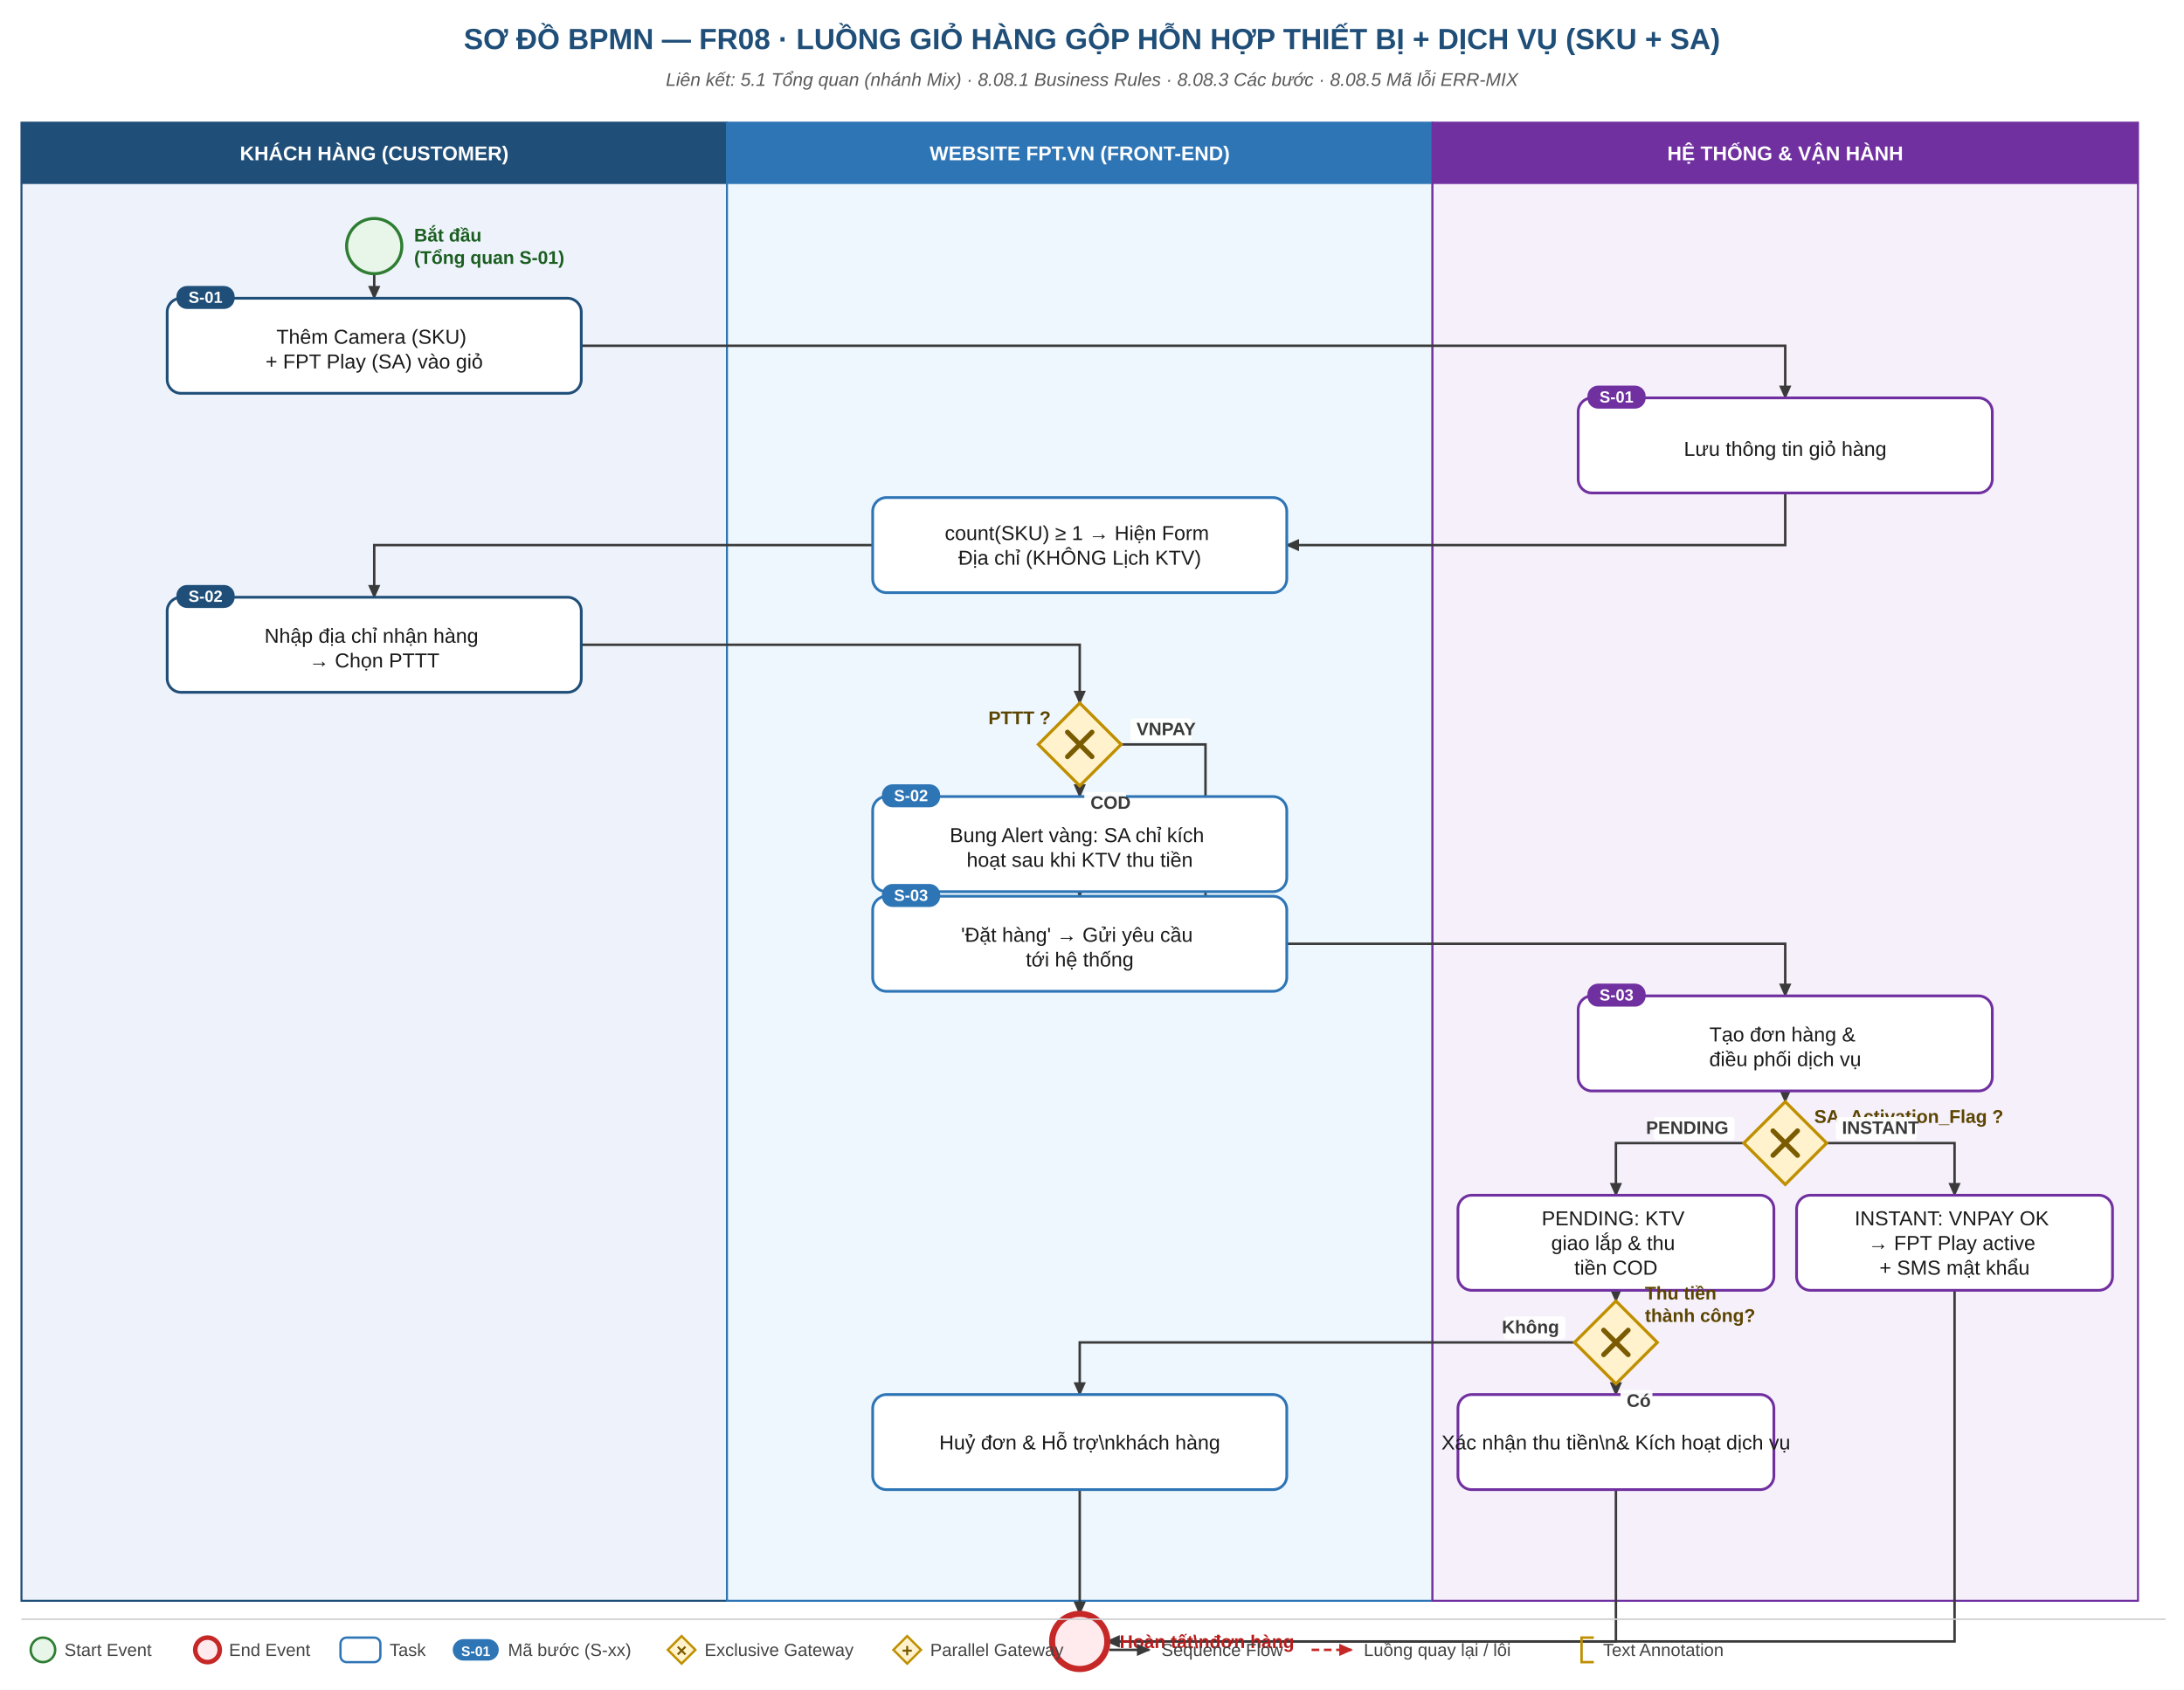
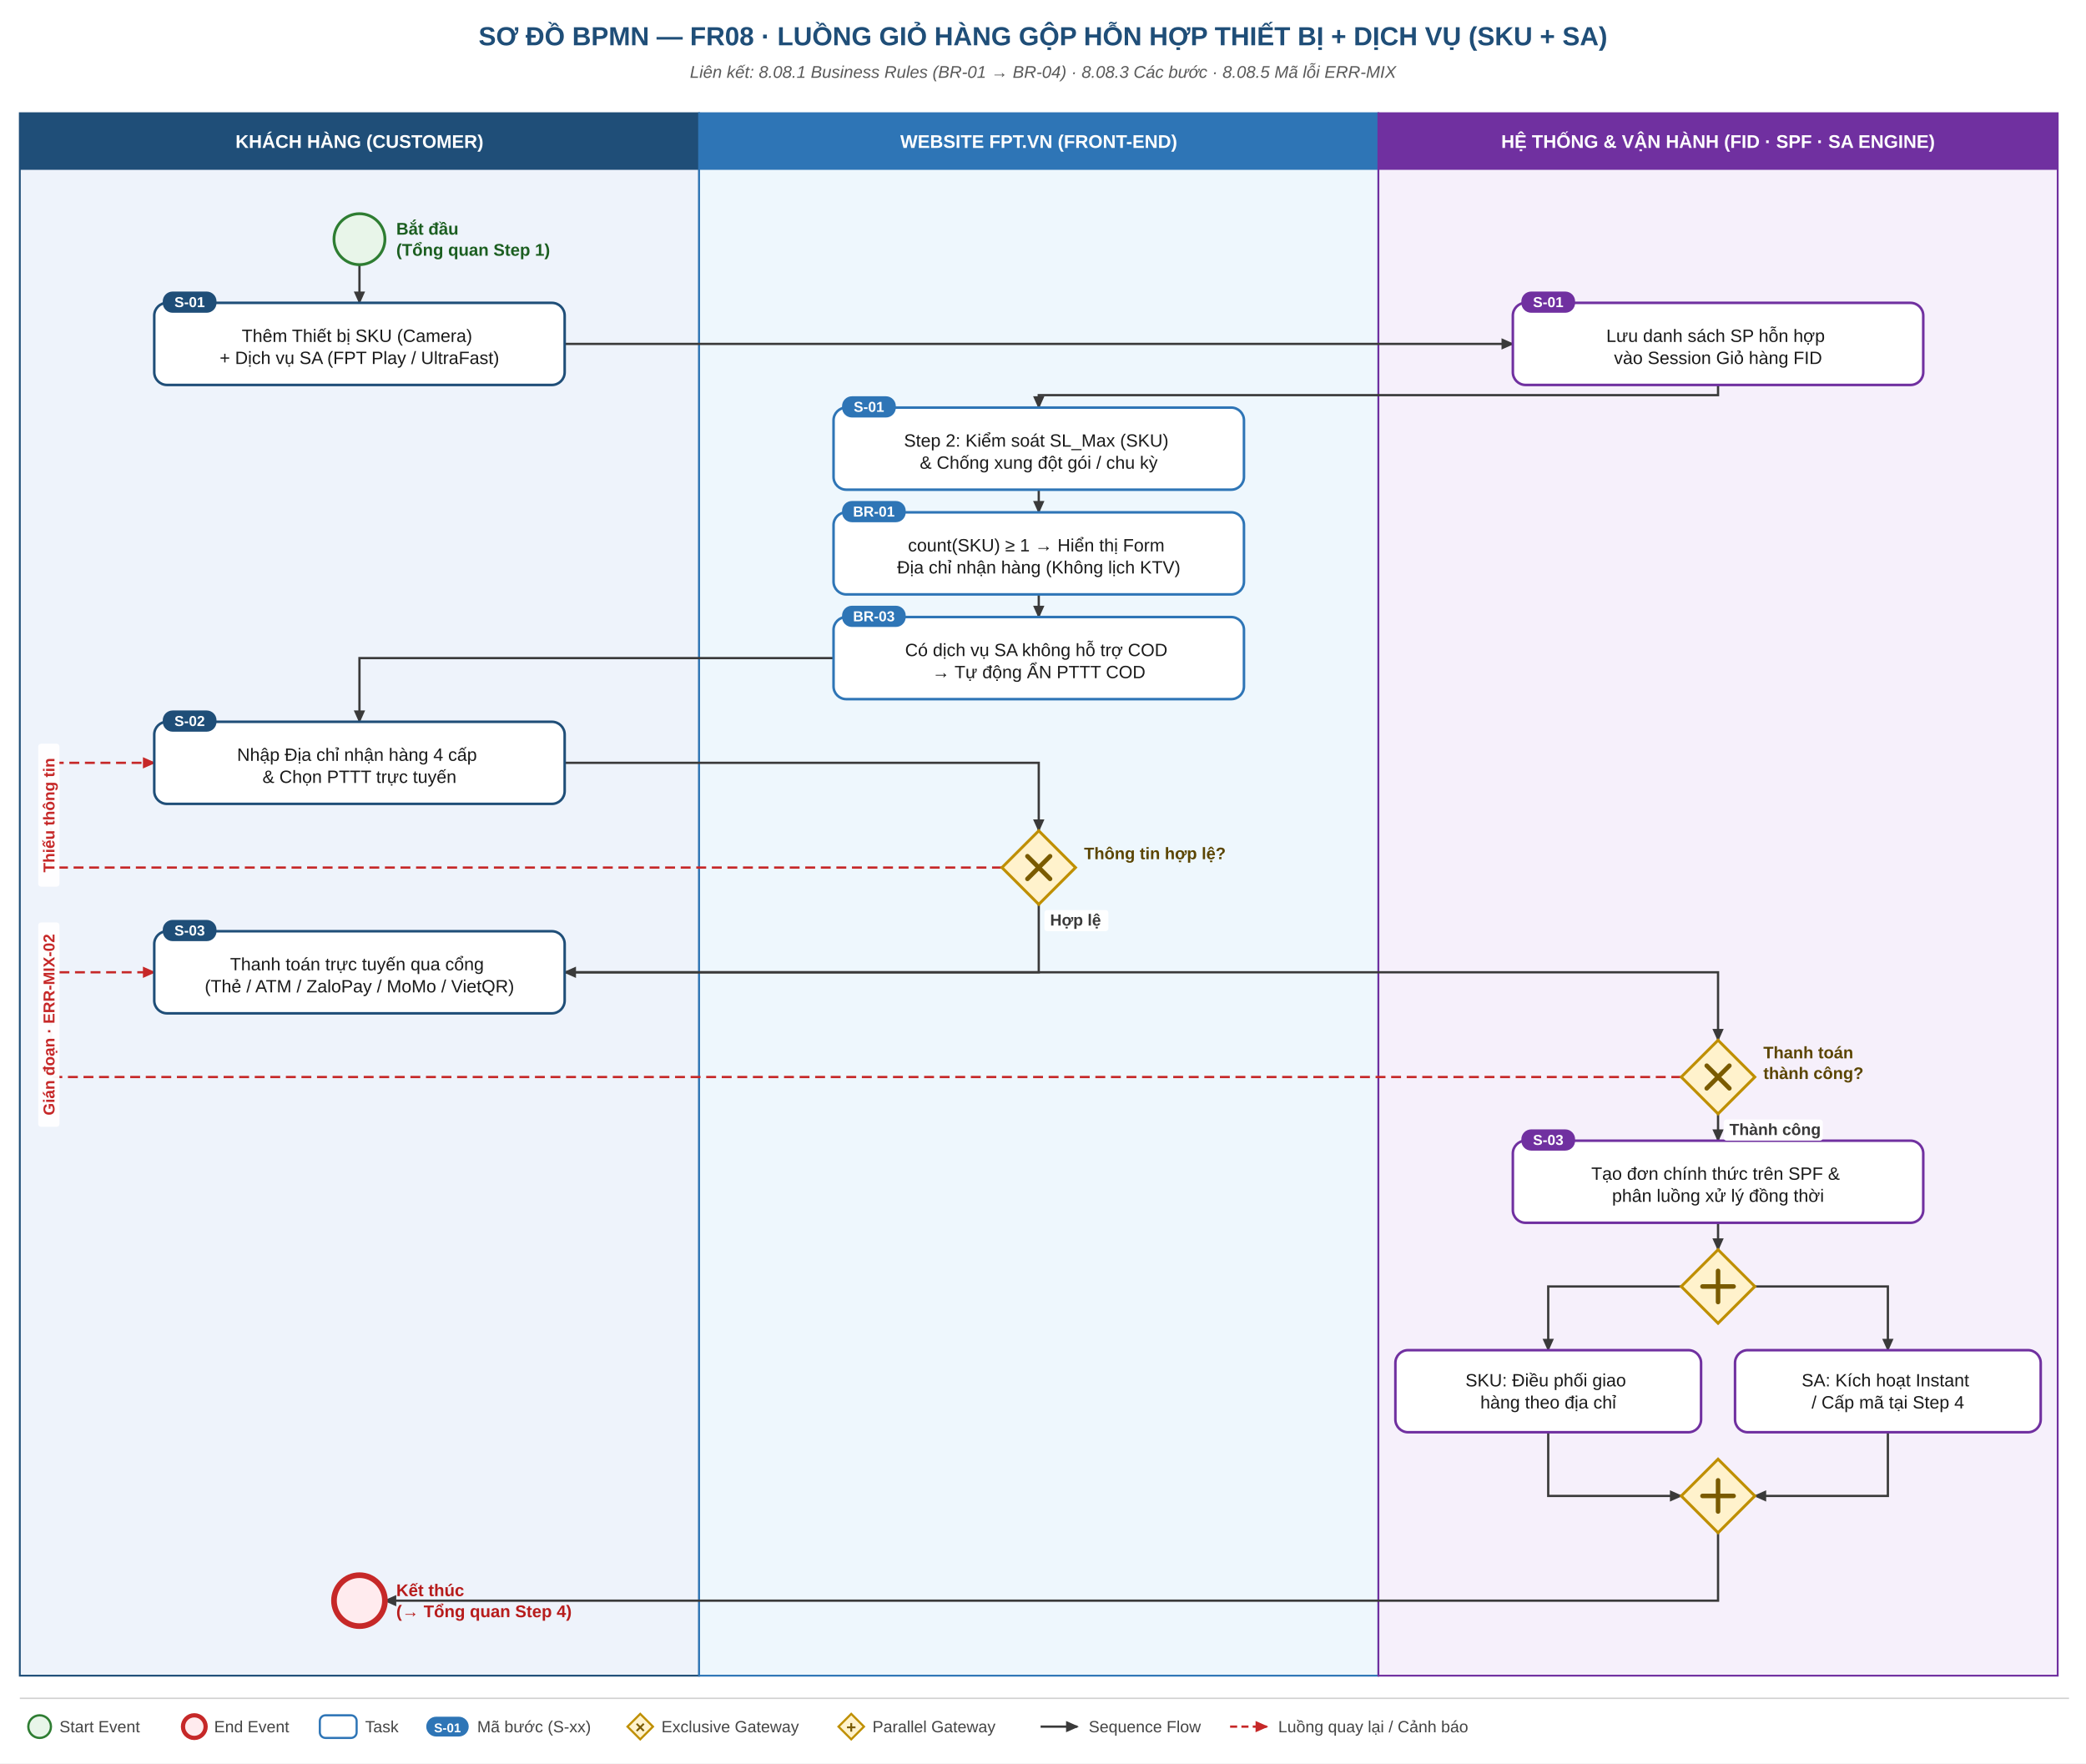
- <svg xmlns="http://www.w3.org/2000/svg" width="1424" height="1102" viewBox="0 0 1424 1102" font-family="Arial, Helvetica, sans-serif">
-   <rect width="1424" height="1102" fill="#ffffff" />
+ <svg xmlns="http://www.w3.org/2000/svg" width="1474" height="1246" viewBox="0 0 1474 1246" font-family="Arial, Helvetica, sans-serif">
+   <rect width="1474" height="1246" fill="#ffffff" />
  <defs>
    <marker id="a" markerWidth="10" markerHeight="10" refX="8" refY="4" orient="auto" markerUnits="userSpaceOnUse">
      <path d="M0,0 L9,4 L0,8 Z" fill="#3a3a3a" />
    </marker>
    <marker id="ar" markerWidth="10" markerHeight="10" refX="8" refY="4" orient="auto" markerUnits="userSpaceOnUse">
      <path d="M0,0 L9,4 L0,8 Z" fill="#c62828" />
    </marker>
  </defs>
-   <text x="712.0" y="32" font-size="19" font-weight="bold" fill="#1f4e78" text-anchor="middle">SƠ ĐỒ BPMN — FR08 · LUỒNG GIỎ HÀNG GỘP HỖN HỢP THIẾT BỊ + DỊCH VỤ (SKU + SA)</text>
-   <text x="712.0" y="56" font-size="12" fill="#595959" font-style="italic" text-anchor="middle">Liên kết: 5.1 Tổng quan (nhánh Mix) · 8.08.1 Business Rules · 8.08.3 Các bước · 8.08.5 Mã lỗi ERR-MIX</text>
-   <rect x="14" y="80" width="460" height="964" fill="#eef3fb" stroke="#1f4e78" stroke-width="1.3" />
-   <rect x="14" y="80" width="460" height="40" fill="#1f4e78" />
-   <text x="244.0" y="104.5" font-size="13" font-weight="bold" fill="#fff" text-anchor="middle">KHÁCH HÀNG (CUSTOMER)</text>
-   <rect x="474" y="80" width="460" height="964" fill="#eef7fd" stroke="#2e75b6" stroke-width="1.3" />
-   <rect x="474" y="80" width="460" height="40" fill="#2e75b6" />
-   <text x="704.0" y="104.5" font-size="13" font-weight="bold" fill="#fff" text-anchor="middle">WEBSITE FPT.VN (FRONT-END)</text>
-   <rect x="934" y="80" width="460" height="964" fill="#f6f0fb" stroke="#7030a0" stroke-width="1.3" />
-   <rect x="934" y="80" width="460" height="40" fill="#7030a0" />
-   <text x="1164.0" y="104.5" font-size="13" font-weight="bold" fill="#fff" text-anchor="middle">HỆ THỐNG &amp; VẬN HÀNH</text>
-   <path d="M244.0,178.5 L244.0,194.5" fill="none" stroke="#3a3a3a" stroke-width="1.6" marker-end="url(#a)" />
-   <path d="M379.0,225.5 L1164.0,225.5 L1164.0,259.5" fill="none" stroke="#3a3a3a" stroke-width="1.6" marker-end="url(#a)" />
-   <path d="M1164.0,321.5 L1164.0,355.5 L839.0,355.5" fill="none" stroke="#3a3a3a" stroke-width="1.6" marker-end="url(#a)" />
-   <path d="M569.0,355.5 L244.0,355.5 L244.0,389.5" fill="none" stroke="#3a3a3a" stroke-width="1.6" marker-end="url(#a)" />
-   <path d="M379.0,420.5 L704.0,420.5 L704.0,458.5" fill="none" stroke="#3a3a3a" stroke-width="1.6" marker-end="url(#a)" />
-   <path d="M704.0,512.5 L704.0,519.5" fill="none" stroke="#3a3a3a" stroke-width="1.6" marker-end="url(#a)" />
-   <path d="M731.0,485.5 L786.0,485.5 L786.0,615.5 L839.0,615.5" fill="none" stroke="#3a3a3a" stroke-width="1.6" marker-end="url(#a)" />
-   <path d="M704.0,581.5 L704.0,584.5" fill="none" stroke="#3a3a3a" stroke-width="1.6" marker-end="url(#a)" />
-   <path d="M839.0,615.5 L1164.0,615.5 L1164.0,649.5" fill="none" stroke="#3a3a3a" stroke-width="1.6" marker-end="url(#a)" />
-   <path d="M1164.0,711.5 L1164.0,718.5" fill="none" stroke="#3a3a3a" stroke-width="1.6" marker-end="url(#a)" />
-   <path d="M1137.0,745.5 L1053.6,745.5 L1053.6,779.5" fill="none" stroke="#3a3a3a" stroke-width="1.6" marker-end="url(#a)" />
-   <path d="M1191.0,745.5 L1274.4,745.5 L1274.4,779.5" fill="none" stroke="#3a3a3a" stroke-width="1.6" marker-end="url(#a)" />
-   <path d="M1274.4,841.5 L1274.4,1070.5 L722.0,1070.5" fill="none" stroke="#3a3a3a" stroke-width="1.6" marker-end="url(#a)" />
-   <path d="M1053.6,841.5 L1053.6,848.5" fill="none" stroke="#3a3a3a" stroke-width="1.6" marker-end="url(#a)" />
-   <path d="M1053.6,902.5 L1053.6,909.5" fill="none" stroke="#3a3a3a" stroke-width="1.6" marker-end="url(#a)" />
-   <path d="M1026.6,875.5 L704.0,875.5 L704.0,909.5" fill="none" stroke="#3a3a3a" stroke-width="1.6" marker-end="url(#a)" />
-   <path d="M1053.6,971.5 L1053.6,1070.5 L722.0,1070.5" fill="none" stroke="#3a3a3a" stroke-width="1.6" marker-end="url(#a)" />
-   <path d="M704.0,971.5 L704.0,1052.5" fill="none" stroke="#3a3a3a" stroke-width="1.6" marker-end="url(#a)" />
-   <circle cx="244.0" cy="160.5" r="18" fill="#e8f5e9" stroke="#2e7d32" stroke-width="2" />
-   <text x="270.0" y="157.5" font-size="12" fill="#1b5e20" font-weight="bold" text-anchor="start">
-     <tspan x="270.0" dy="0.0">Bắt đầu</tspan>
-     <tspan x="270.0" dy="14.6">(Tổng quan S-01)</tspan>
+   <text x="737.0" y="32" font-size="18.5" font-weight="bold" fill="#1f4e78" text-anchor="middle">SƠ ĐỒ BPMN — FR08 · LUỒNG GIỎ HÀNG GỘP HỖN HỢP THIẾT BỊ + DỊCH VỤ (SKU + SA)</text>
+   <text x="737.0" y="55" font-size="12" fill="#595959" font-style="italic" text-anchor="middle">Liên kết: 8.08.1 Business Rules (BR-01 → BR-04) · 8.08.3 Các bước · 8.08.5 Mã lỗi ERR-MIX</text>
+   <rect x="14" y="80" width="480" height="1104" fill="#eef3fb" stroke="#1f4e78" stroke-width="1.3" />
+   <rect x="14" y="80" width="480" height="40" fill="#1f4e78" />
+   <text x="254.0" y="104.5" font-size="13" font-weight="bold" fill="#fff" text-anchor="middle">KHÁCH HÀNG (CUSTOMER)</text>
+   <rect x="494" y="80" width="480" height="1104" fill="#eef7fd" stroke="#2e75b6" stroke-width="1.3" />
+   <rect x="494" y="80" width="480" height="40" fill="#2e75b6" />
+   <text x="734.0" y="104.5" font-size="13" font-weight="bold" fill="#fff" text-anchor="middle">WEBSITE FPT.VN (FRONT-END)</text>
+   <rect x="974" y="80" width="480" height="1104" fill="#f6f0fb" stroke="#7030a0" stroke-width="1.3" />
+   <rect x="974" y="80" width="480" height="40" fill="#7030a0" />
+   <text x="1214.0" y="104.5" font-size="13" font-weight="bold" fill="#fff" text-anchor="middle">HỆ THỐNG &amp; VẬN HÀNH (FID · SPF · SA ENGINE)</text>
+   <path d="M254.0,187.0 L254.0,214.0" fill="none" stroke="#3a3a3a" stroke-width="1.6" marker-end="url(#a)" />
+   <path d="M399.0,243.0 L1069.0,243.0" fill="none" stroke="#3a3a3a" stroke-width="1.6" marker-end="url(#a)" />
+   <path d="M1214.0,272.0 L1214.0,279.2 L734.0,279.2 L734.0,288.0" fill="none" stroke="#3a3a3a" stroke-width="1.6" marker-end="url(#a)" />
+   <path d="M734.0,346.0 L734.0,362.0" fill="none" stroke="#3a3a3a" stroke-width="1.6" marker-end="url(#a)" />
+   <path d="M734.0,420.0 L734.0,436.0" fill="none" stroke="#3a3a3a" stroke-width="1.6" marker-end="url(#a)" />
+   <path d="M589.0,465.0 L254.0,465.0 L254.0,510.0" fill="none" stroke="#3a3a3a" stroke-width="1.6" marker-end="url(#a)" />
+   <path d="M399.0,539.0 L734.0,539.0 L734.0,587.0" fill="none" stroke="#3a3a3a" stroke-width="1.6" marker-end="url(#a)" />
+   <path d="M734.0,639.0 L734.0,687.0 L399.0,687.0" fill="none" stroke="#3a3a3a" stroke-width="1.6" marker-end="url(#a)" />
+   <path d="M708.0,613.0 L36.0,613.0 L36.0,539.0 L109.0,539.0" fill="none" stroke="#c62828" stroke-width="1.6" stroke-dasharray="7,4" marker-end="url(#ar)" />
+   <path d="M399.0,687.0 L1214.0,687.0 L1214.0,735.0" fill="none" stroke="#3a3a3a" stroke-width="1.6" marker-end="url(#a)" />
+   <path d="M1214.0,787.0 L1214.0,806.0" fill="none" stroke="#3a3a3a" stroke-width="1.6" marker-end="url(#a)" />
+   <path d="M1188.0,761.0 L36.0,761.0 L36.0,687.0 L109.0,687.0" fill="none" stroke="#c62828" stroke-width="1.6" stroke-dasharray="7,4" marker-end="url(#ar)" />
+   <path d="M1214.0,864.0 L1214.0,883.0" fill="none" stroke="#3a3a3a" stroke-width="1.6" marker-end="url(#a)" />
+   <path d="M1188.0,909.0 L1094.0,909.0 L1094.0,954.0" fill="none" stroke="#3a3a3a" stroke-width="1.6" marker-end="url(#a)" />
+   <path d="M1240.0,909.0 L1334.0,909.0 L1334.0,954.0" fill="none" stroke="#3a3a3a" stroke-width="1.6" marker-end="url(#a)" />
+   <path d="M1094.0,1012.0 L1094.0,1057.0 L1188.0,1057.0" fill="none" stroke="#3a3a3a" stroke-width="1.6" marker-end="url(#a)" />
+   <path d="M1334.0,1012.0 L1334.0,1057.0 L1240.0,1057.0" fill="none" stroke="#3a3a3a" stroke-width="1.6" marker-end="url(#a)" />
+   <path d="M1214.0,1083.0 L1214.0,1131.0 L272.0,1131.0" fill="none" stroke="#3a3a3a" stroke-width="1.6" marker-end="url(#a)" />
+   <circle cx="254.0" cy="169.0" r="18" fill="#e8f5e9" stroke="#2e7d32" stroke-width="2" />
+   <text x="280.0" y="165.8" font-size="12" fill="#1b5e20" font-weight="bold" text-anchor="start">
+     <tspan x="280.0" dy="0.0">Bắt đầu</tspan>
+     <tspan x="280.0" dy="14.9">(Tổng quan Step 1)</tspan>
  </text>
-   <rect x="109.0" y="194.5" width="270" height="62" rx="9" fill="#ffffff" stroke="#1f4e78" stroke-width="1.8" />
-   <text x="244.0" y="224.2" font-size="13.2" fill="#1a1a1a" font-weight="normal" text-anchor="middle">
-     <tspan x="244.0" dy="0.0">Thêm Camera (SKU)</tspan>
-     <tspan x="244.0" dy="16.1">+ FPT Play (SA) vào giỏ</tspan>
+   <rect x="109.0" y="214.0" width="290" height="58" rx="9" fill="#ffffff" stroke="#1f4e78" stroke-width="1.8" />
+   <text x="254.0" y="241.6" font-size="12.6" fill="#1a1a1a" font-weight="normal" text-anchor="middle">
+     <tspan x="254.0" dy="0.0">Thêm Thiết bị SKU (Camera)</tspan>
+     <tspan x="254.0" dy="15.6">+ Dịch vụ SA (FPT Play / UltraFast)</tspan>
  </text>
-   <rect x="115.0" y="186.5" width="38" height="15" rx="7" fill="#1f4e78" />
-   <text x="134.0" y="197.5" font-size="10.5" font-weight="bold" fill="#fff" text-anchor="middle">S-01</text>
-   <rect x="1029.0" y="259.5" width="270" height="62" rx="9" fill="#ffffff" stroke="#7030a0" stroke-width="1.8" />
-   <text x="1164.0" y="297.3" font-size="13.2" fill="#1a1a1a" font-weight="normal" text-anchor="middle">
-     <tspan x="1164.0" dy="0.0">Lưu thông tin giỏ hàng</tspan>
+   <rect x="115.0" y="206.0" width="38" height="15" rx="7" fill="#1f4e78" />
+   <text x="134.0" y="217.0" font-size="10.2" font-weight="bold" fill="#fff" text-anchor="middle">S-01</text>
+   <rect x="1069.0" y="214.0" width="290" height="58" rx="9" fill="#ffffff" stroke="#7030a0" stroke-width="1.8" />
+   <text x="1214.0" y="241.6" font-size="12.6" fill="#1a1a1a" font-weight="normal" text-anchor="middle">
+     <tspan x="1214.0" dy="0.0">Lưu danh sách SP hỗn hợp</tspan>
+     <tspan x="1214.0" dy="15.6">vào Session Giỏ hàng FID</tspan>
  </text>
-   <rect x="1035.0" y="251.5" width="38" height="15" rx="7" fill="#7030a0" />
-   <text x="1054.0" y="262.5" font-size="10.5" font-weight="bold" fill="#fff" text-anchor="middle">S-01</text>
-   <rect x="569.0" y="324.5" width="270" height="62" rx="9" fill="#ffffff" stroke="#2e75b6" stroke-width="1.8" />
-   <text x="704.0" y="352.2" font-size="13.2" fill="#1a1a1a" font-weight="normal" text-anchor="middle">
-     <tspan x="704.0" dy="0.0">count(SKU) ≥ 1 → Hiện Form</tspan>
-     <tspan x="704.0" dy="16.1">Địa chỉ (KHÔNG Lịch KTV)</tspan>
+   <rect x="1075.0" y="206.0" width="38" height="15" rx="7" fill="#7030a0" />
+   <text x="1094.0" y="217.0" font-size="10.2" font-weight="bold" fill="#fff" text-anchor="middle">S-01</text>
+   <rect x="589.0" y="288.0" width="290" height="58" rx="9" fill="#ffffff" stroke="#2e75b6" stroke-width="1.8" />
+   <text x="734.0" y="315.6" font-size="12.6" fill="#1a1a1a" font-weight="normal" text-anchor="middle">
+     <tspan x="734.0" dy="0.0">Step 2: Kiểm soát SL_Max (SKU)</tspan>
+     <tspan x="734.0" dy="15.6">&amp; Chống xung đột gói / chu kỳ</tspan>
  </text>
-   <rect x="109.0" y="389.5" width="270" height="62" rx="9" fill="#ffffff" stroke="#1f4e78" stroke-width="1.8" />
-   <text x="244.0" y="419.2" font-size="13.2" fill="#1a1a1a" font-weight="normal" text-anchor="middle">
-     <tspan x="244.0" dy="0.0">Nhập địa chỉ nhận hàng</tspan>
-     <tspan x="244.0" dy="16.1">→ Chọn PTTT</tspan>
+   <rect x="595.0" y="280.0" width="38" height="15" rx="7" fill="#2e75b6" />
+   <text x="614.0" y="291.0" font-size="10.2" font-weight="bold" fill="#fff" text-anchor="middle">S-01</text>
+   <rect x="589.0" y="362.0" width="290" height="58" rx="9" fill="#ffffff" stroke="#2e75b6" stroke-width="1.8" />
+   <text x="734.0" y="389.6" font-size="12.6" fill="#1a1a1a" font-weight="normal" text-anchor="middle">
+     <tspan x="734.0" dy="0.0">count(SKU) ≥ 1 → Hiển thị Form</tspan>
+     <tspan x="734.0" dy="15.6">Địa chỉ nhận hàng (Không lịch KTV)</tspan>
  </text>
-   <rect x="115.0" y="381.5" width="38" height="15" rx="7" fill="#1f4e78" />
-   <text x="134.0" y="392.5" font-size="10.5" font-weight="bold" fill="#fff" text-anchor="middle">S-02</text>
-   <polygon points="704.0,458.5 731.0,485.5 704.0,512.5 677.0,485.5" fill="#fff2cc" stroke="#bf8f00" stroke-width="2" />
-   <path d="M696.0,477.5 L712.0,493.5 M712.0,477.5 L696.0,493.5" stroke="#7a5b00" stroke-width="3.2" stroke-linecap="round" />
-   <text x="685.1" y="472.3" font-size="12" fill="#5b4500" font-weight="bold" text-anchor="end">
-     <tspan x="685.1" dy="0.0">PTTT ?</tspan>
+   <rect x="595.0" y="354.0" width="45" height="15" rx="7" fill="#2e75b6" />
+   <text x="617.5" y="365.0" font-size="10.2" font-weight="bold" fill="#fff" text-anchor="middle">BR-01</text>
+   <rect x="589.0" y="436.0" width="290" height="58" rx="9" fill="#ffffff" stroke="#2e75b6" stroke-width="1.8" />
+   <text x="734.0" y="463.6" font-size="12.6" fill="#1a1a1a" font-weight="normal" text-anchor="middle">
+     <tspan x="734.0" dy="0.0">Có dịch vụ SA không hỗ trợ COD</tspan>
+     <tspan x="734.0" dy="15.6">→ Tự động ẨN PTTT COD</tspan>
  </text>
-   <rect x="569.0" y="519.5" width="270" height="62" rx="9" fill="#ffffff" stroke="#2e75b6" stroke-width="1.8" />
-   <text x="704.0" y="549.2" font-size="13.2" fill="#1a1a1a" font-weight="normal" text-anchor="middle">
-     <tspan x="704.0" dy="0.0">Bung Alert vàng: SA chỉ kích</tspan>
-     <tspan x="704.0" dy="16.1">hoạt sau khi KTV thu tiền</tspan>
+   <rect x="595.0" y="428.0" width="45" height="15" rx="7" fill="#2e75b6" />
+   <text x="617.5" y="439.0" font-size="10.2" font-weight="bold" fill="#fff" text-anchor="middle">BR-03</text>
+   <rect x="109.0" y="510.0" width="290" height="58" rx="9" fill="#ffffff" stroke="#1f4e78" stroke-width="1.8" />
+   <text x="254.0" y="537.6" font-size="12.6" fill="#1a1a1a" font-weight="normal" text-anchor="middle">
+     <tspan x="254.0" dy="0.0">Nhập Địa chỉ nhận hàng 4 cấp</tspan>
+     <tspan x="254.0" dy="15.6">&amp; Chọn PTTT trực tuyến</tspan>
  </text>
-   <rect x="575.0" y="511.5" width="38" height="15" rx="7" fill="#2e75b6" />
-   <text x="594.0" y="522.5" font-size="10.5" font-weight="bold" fill="#fff" text-anchor="middle">S-02</text>
-   <rect x="569.0" y="584.5" width="270" height="62" rx="9" fill="#ffffff" stroke="#2e75b6" stroke-width="1.8" />
-   <text x="704.0" y="614.2" font-size="13.2" fill="#1a1a1a" font-weight="normal" text-anchor="middle">
-     <tspan x="704.0" dy="0.0">'Đặt hàng' → Gửi yêu cầu</tspan>
-     <tspan x="704.0" dy="16.1">tới hệ thống</tspan>
+   <rect x="115.0" y="502.0" width="38" height="15" rx="7" fill="#1f4e78" />
+   <text x="134.0" y="513.0" font-size="10.2" font-weight="bold" fill="#fff" text-anchor="middle">S-02</text>
+   <polygon points="734.0,587.0 760.0,613.0 734.0,639.0 708.0,613.0" fill="#fff2cc" stroke="#bf8f00" stroke-width="2" />
+   <path d="M726.0,605.0 L742.0,621.0 M742.0,605.0 L726.0,621.0" stroke="#7a5b00" stroke-width="3.2" stroke-linecap="round" />
+   <text x="766.0" y="607.1" font-size="11.8" fill="#5b4500" font-weight="bold" text-anchor="start">
+     <tspan x="766.0" dy="0.0">Thông tin hợp lệ?</tspan>
  </text>
-   <rect x="575.0" y="576.5" width="38" height="15" rx="7" fill="#2e75b6" />
-   <text x="594.0" y="587.5" font-size="10.5" font-weight="bold" fill="#fff" text-anchor="middle">S-03</text>
-   <rect x="1029.0" y="649.5" width="270" height="62" rx="9" fill="#ffffff" stroke="#7030a0" stroke-width="1.8" />
-   <text x="1164.0" y="679.2" font-size="13.2" fill="#1a1a1a" font-weight="normal" text-anchor="middle">
-     <tspan x="1164.0" dy="0.0">Tạo đơn hàng &amp;</tspan>
-     <tspan x="1164.0" dy="16.1">điều phối dịch vụ</tspan>
+   <rect x="109.0" y="658.0" width="290" height="58" rx="9" fill="#ffffff" stroke="#1f4e78" stroke-width="1.8" />
+   <text x="254.0" y="685.6" font-size="12.6" fill="#1a1a1a" font-weight="normal" text-anchor="middle">
+     <tspan x="254.0" dy="0.0">Thanh toán trực tuyến qua cổng</tspan>
+     <tspan x="254.0" dy="15.6">(Thẻ / ATM / ZaloPay / MoMo / VietQR)</tspan>
  </text>
-   <rect x="1035.0" y="641.5" width="38" height="15" rx="7" fill="#7030a0" />
-   <text x="1054.0" y="652.5" font-size="10.5" font-weight="bold" fill="#fff" text-anchor="middle">S-03</text>
-   <polygon points="1164.0,718.5 1191.0,745.5 1164.0,772.5 1137.0,745.5" fill="#fff2cc" stroke="#bf8f00" stroke-width="2" />
-   <path d="M1156.0,737.5 L1172.0,753.5 M1172.0,737.5 L1156.0,753.5" stroke="#7a5b00" stroke-width="3.2" stroke-linecap="round" />
-   <text x="1182.9" y="732.3" font-size="12" fill="#5b4500" font-weight="bold" text-anchor="start">
-     <tspan x="1182.9" dy="0.0">SA_Activation_Flag ?</tspan>
+   <rect x="115.0" y="650.0" width="38" height="15" rx="7" fill="#1f4e78" />
+   <text x="134.0" y="661.0" font-size="10.2" font-weight="bold" fill="#fff" text-anchor="middle">S-03</text>
+   <polygon points="1214.0,735.0 1240.0,761.0 1214.0,787.0 1188.0,761.0" fill="#fff2cc" stroke="#bf8f00" stroke-width="2" />
+   <path d="M1206.0,753.0 L1222.0,769.0 M1222.0,753.0 L1206.0,769.0" stroke="#7a5b00" stroke-width="3.2" stroke-linecap="round" />
+   <text x="1246.0" y="747.8" font-size="11.8" fill="#5b4500" font-weight="bold" text-anchor="start">
+     <tspan x="1246.0" dy="0.0">Thanh toán</tspan>
+     <tspan x="1246.0" dy="14.6">thành công?</tspan>
  </text>
-   <rect x="950.6" y="779.5" width="206" height="62" rx="9" fill="#ffffff" stroke="#7030a0" stroke-width="1.8" />
-   <text x="1053.6" y="799.1" font-size="13.2" fill="#1a1a1a" font-weight="normal" text-anchor="middle">
-     <tspan x="1053.6" dy="0.0">PENDING: KTV</tspan>
-     <tspan x="1053.6" dy="16.1">giao lắp &amp; thu</tspan>
-     <tspan x="1053.6" dy="16.1">tiền COD</tspan>
+   <rect x="1069.0" y="806.0" width="290" height="58" rx="9" fill="#ffffff" stroke="#7030a0" stroke-width="1.8" />
+   <text x="1214.0" y="833.6" font-size="12.6" fill="#1a1a1a" font-weight="normal" text-anchor="middle">
+     <tspan x="1214.0" dy="0.0">Tạo đơn chính thức trên SPF &amp;</tspan>
+     <tspan x="1214.0" dy="15.6">phân luồng xử lý đồng thời</tspan>
  </text>
-   <rect x="1171.4" y="779.5" width="206" height="62" rx="9" fill="#ffffff" stroke="#7030a0" stroke-width="1.8" />
-   <text x="1274.4" y="799.1" font-size="13.2" fill="#1a1a1a" font-weight="normal" text-anchor="middle">
-     <tspan x="1274.4" dy="0.0">INSTANT: VNPAY OK</tspan>
-     <tspan x="1274.4" dy="16.1">→ FPT Play active</tspan>
-     <tspan x="1274.4" dy="16.1">+ SMS mật khẩu</tspan>
+   <rect x="1075.0" y="798.0" width="38" height="15" rx="7" fill="#7030a0" />
+   <text x="1094.0" y="809.0" font-size="10.2" font-weight="bold" fill="#fff" text-anchor="middle">S-03</text>
+   <polygon points="1214.0,883.0 1240.0,909.0 1214.0,935.0 1188.0,909.0" fill="#fff2cc" stroke="#bf8f00" stroke-width="2" />
+   <path d="M1203.0,909.0 L1225.0,909.0 M1214.0,898.0 L1214.0,920.0" stroke="#7a5b00" stroke-width="3.2" stroke-linecap="round" />
+   <rect x="986.0" y="954.0" width="216" height="58" rx="9" fill="#ffffff" stroke="#7030a0" stroke-width="1.8" />
+   <text x="1094.0" y="979.6" font-size="12.6" fill="#1a1a1a" font-weight="normal" text-anchor="middle">
+     <tspan x="1094.0" dy="0.0">SKU: Điều phối giao</tspan>
+     <tspan x="1094.0" dy="15.6">hàng theo địa chỉ</tspan>
  </text>
-   <polygon points="1053.6,848.5 1080.6,875.5 1053.6,902.5 1026.6,875.5" fill="#fff2cc" stroke="#bf8f00" stroke-width="2" />
-   <path d="M1045.6,867.5 L1061.6,883.5 M1061.6,867.5 L1045.6,883.5" stroke="#7a5b00" stroke-width="3.2" stroke-linecap="round" />
-   <text x="1072.5" y="847.5" font-size="12" fill="#5b4500" font-weight="bold" text-anchor="start">
-     <tspan x="1072.5" dy="0.0">Thu tiền</tspan>
-     <tspan x="1072.5" dy="14.6">thành công?</tspan>
+   <rect x="1226.0" y="954.0" width="216" height="58" rx="9" fill="#ffffff" stroke="#7030a0" stroke-width="1.8" />
+   <text x="1334.0" y="979.6" font-size="12.6" fill="#1a1a1a" font-weight="normal" text-anchor="middle">
+     <tspan x="1334.0" dy="0.0">SA: Kích hoạt Instant</tspan>
+     <tspan x="1334.0" dy="15.6">/ Cấp mã tại Step 4</tspan>
  </text>
-   <rect x="950.6" y="909.5" width="206" height="62" rx="9" fill="#ffffff" stroke="#7030a0" stroke-width="1.8" />
-   <text x="1053.6" y="945.3" font-size="13.2" fill="#1a1a1a" font-weight="normal" text-anchor="middle">
-     <tspan x="1053.6" dy="0.0">Xác nhận thu tiền\n&amp; Kích hoạt dịch vụ</tspan>
+   <polygon points="1214.0,1031.0 1240.0,1057.0 1214.0,1083.0 1188.0,1057.0" fill="#fff2cc" stroke="#bf8f00" stroke-width="2" />
+   <path d="M1203.0,1057.0 L1225.0,1057.0 M1214.0,1046.0 L1214.0,1068.0" stroke="#7a5b00" stroke-width="3.2" stroke-linecap="round" />
+   <circle cx="254.0" cy="1131.0" r="18" fill="#ffebee" stroke="#c62828" stroke-width="4" />
+   <text x="280.0" y="1127.8" font-size="12" fill="#b71c1c" font-weight="bold" text-anchor="start">
+     <tspan x="280.0" dy="0.0">Kết thúc</tspan>
+     <tspan x="280.0" dy="14.9">(→ Tổng quan Step 4)</tspan>
  </text>
-   <rect x="569.0" y="909.5" width="270" height="62" rx="9" fill="#ffffff" stroke="#2e75b6" stroke-width="1.8" />
-   <text x="704.0" y="945.3" font-size="13.2" fill="#1a1a1a" font-weight="normal" text-anchor="middle">
-     <tspan x="704.0" dy="0.0">Huỷ đơn &amp; Hỗ trợ\nkhách hàng</tspan>
-   </text>
-   <circle cx="704.0" cy="1070.5" r="18" fill="#ffebee" stroke="#c62828" stroke-width="4" />
-   <text x="730.0" y="1074.8" font-size="12" fill="#b71c1c" font-weight="bold" text-anchor="start">
-     <tspan x="730.0" dy="0.0">Hoàn tất\nđơn hàng</tspan>
-   </text>
-   <rect x="707.0" y="516.5" width="27.2" height="15" fill="#ffffff" opacity="0.95" rx="2" />
-   <text x="711.0" y="527.5" font-size="11.8" font-weight="bold" fill="#3a3a3a" text-anchor="start">COD</text>
-   <rect x="737.0" y="468.5" width="40.0" height="15" fill="#ffffff" opacity="0.95" rx="2" />
-   <text x="741.0" y="479.5" font-size="11.8" font-weight="bold" fill="#3a3a3a" text-anchor="start">VNPAY</text>
-   <rect x="1078.2" y="728.5" width="52.8" height="15" fill="#ffffff" opacity="0.95" rx="2" />
-   <text x="1127.0" y="739.5" font-size="11.8" font-weight="bold" fill="#3a3a3a" text-anchor="end">PENDING</text>
-   <rect x="1197.0" y="728.5" width="52.8" height="15" fill="#ffffff" opacity="0.95" rx="2" />
-   <text x="1201.0" y="739.5" font-size="11.8" font-weight="bold" fill="#3a3a3a" text-anchor="start">INSTANT</text>
-   <rect x="1056.6" y="906.5" width="20.8" height="15" fill="#ffffff" opacity="0.95" rx="2" />
-   <text x="1060.6" y="917.5" font-size="11.8" font-weight="bold" fill="#3a3a3a" text-anchor="start">Có</text>
-   <rect x="980.6" y="858.5" width="40.0" height="15" fill="#ffffff" opacity="0.95" rx="2" />
-   <text x="1016.6" y="869.5" font-size="11.8" font-weight="bold" fill="#3a3a3a" text-anchor="end">Không</text>
-   <line x1="14" y1="1056.0" x2="1412" y2="1056.0" stroke="#d0d0d0" />
-   <circle cx="28" cy="1076.0" r="8" fill="#e8f5e9" stroke="#2e7d32" stroke-width="1.6" />
-   <text x="42" y="1080.0" font-size="11.5" fill="#444">Start Event</text>
-   <circle cx="135.3" cy="1076.0" r="8" fill="#ffebee" stroke="#c62828" stroke-width="3" />
-   <text x="149.3" y="1080.0" font-size="11.5" fill="#444">End Event</text>
-   <rect x="222.0" y="1068.0" width="26" height="16" rx="4" fill="#fff" stroke="#2e75b6" stroke-width="1.5" />
-   <text x="254.0" y="1080.0" font-size="11.5" fill="#444">Task</text>
-   <rect x="295.2" y="1069.0" width="30" height="14" rx="7" fill="#2e75b6" />
-   <text x="310.2" y="1080.0" font-size="9" font-weight="bold" fill="#fff" text-anchor="middle">S-01</text>
-   <text x="331.2" y="1080.0" font-size="11.5" fill="#444">Mã bước (S-xx)</text>
-   <polygon points="444.4,1067.0 453.4,1076.0 444.4,1085.0 435.4,1076.0" fill="#fff2cc" stroke="#bf8f00" stroke-width="1.5" />
-   <text x="444.4" y="1080.5" font-size="12" font-weight="bold" fill="#7a5b00" text-anchor="middle">×</text>
-   <text x="459.4" y="1080.0" font-size="11.5" fill="#444">Exclusive Gateway</text>
-   <polygon points="591.5,1067.0 600.5,1076.0 591.5,1085.0 582.5,1076.0" fill="#fff2cc" stroke="#bf8f00" stroke-width="1.5" />
-   <text x="591.5" y="1080.5" font-size="12" font-weight="bold" fill="#7a5b00" text-anchor="middle">+</text>
-   <text x="606.5" y="1080.0" font-size="11.5" fill="#444">Parallel Gateway</text>
-   <path d="M723.3,1076.0 L749.3,1076.0" stroke="#3a3a3a" stroke-width="1.6" marker-end="url(#a)" />
-   <text x="757.3" y="1080.0" font-size="11.5" fill="#444">Sequence Flow</text>
-   <path d="M855.2,1076.0 L881.2,1076.0" stroke="#c62828" stroke-width="1.6" stroke-dasharray="5,3" marker-end="url(#ar)" />
-   <text x="889.2" y="1080.0" font-size="11.5" fill="#444">Luồng quay lại / lỗi</text>
-   <path d="M1039.2,1068.0 L1031.2,1068.0 L1031.2,1084.0 L1039.2,1084.0" fill="none" stroke="#bf8f00" stroke-width="1.6" />
-   <text x="1045.2" y="1080.0" font-size="11.5" fill="#444">Text Annotation</text>
+   <rect x="738.0" y="643.0" width="45.2" height="15" fill="#ffffff" opacity="0.95" rx="2" />
+   <text x="742.0" y="654.0" font-size="11.4" font-weight="bold" fill="#3a3a3a" text-anchor="start">Hợp lệ</text>
+   <g transform="rotate(-90 36.0 576.0)">
+     <rect x="-14.5" y="567.0" width="101.0" height="15" fill="#fff" opacity="0.95" rx="2" />
+     <text x="36.0" y="578.5" font-size="11.2" font-weight="bold" fill="#c62828" text-anchor="middle">Thiếu thông tin</text>
+   </g>
+   <rect x="1218.0" y="791.0" width="70.0" height="15" fill="#ffffff" opacity="0.95" rx="2" />
+   <text x="1222.0" y="802.0" font-size="11.4" font-weight="bold" fill="#3a3a3a" text-anchor="start">Thành công</text>
+   <g transform="rotate(-90 36.0 724.0)">
+     <rect x="-36.2" y="715.0" width="144.4" height="15" fill="#fff" opacity="0.95" rx="2" />
+     <text x="36.0" y="726.5" font-size="11.2" font-weight="bold" fill="#c62828" text-anchor="middle">Gián đoạn · ERR-MIX-02</text>
+   </g>
+   <line x1="14" y1="1200.0" x2="1462" y2="1200.0" stroke="#d0d0d0" />
+   <circle cx="28" cy="1220.0" r="8" fill="#e8f5e9" stroke="#2e7d32" stroke-width="1.6" />
+   <text x="42" y="1224.0" font-size="11.5" fill="#444">Start Event</text>
+   <circle cx="137.3" cy="1220.0" r="8" fill="#ffebee" stroke="#c62828" stroke-width="3" />
+   <text x="151.3" y="1224.0" font-size="11.5" fill="#444">End Event</text>
+   <rect x="226.0" y="1212.0" width="26" height="16" rx="4" fill="#fff" stroke="#2e75b6" stroke-width="1.5" />
+   <text x="258.0" y="1224.0" font-size="11.5" fill="#444">Task</text>
+   <rect x="301.2" y="1213.0" width="30" height="14" rx="7" fill="#2e75b6" />
+   <text x="316.2" y="1224.0" font-size="9" font-weight="bold" fill="#fff" text-anchor="middle">S-01</text>
+   <text x="337.2" y="1224.0" font-size="11.5" fill="#444">Mã bước (S-xx)</text>
+   <polygon points="452.4,1211.0 461.4,1220.0 452.4,1229.0 443.4,1220.0" fill="#fff2cc" stroke="#bf8f00" stroke-width="1.5" />
+   <text x="452.4" y="1224.5" font-size="12" font-weight="bold" fill="#7a5b00" text-anchor="middle">×</text>
+   <text x="467.4" y="1224.0" font-size="11.5" fill="#444">Exclusive Gateway</text>
+   <polygon points="601.5,1211.0 610.5,1220.0 601.5,1229.0 592.5,1220.0" fill="#fff2cc" stroke="#bf8f00" stroke-width="1.5" />
+   <text x="601.5" y="1224.5" font-size="12" font-weight="bold" fill="#7a5b00" text-anchor="middle">+</text>
+   <text x="616.5" y="1224.0" font-size="11.5" fill="#444">Parallel Gateway</text>
+   <path d="M735.3,1220.0 L761.3,1220.0" stroke="#3a3a3a" stroke-width="1.6" marker-end="url(#a)" />
+   <text x="769.3" y="1224.0" font-size="11.5" fill="#444">Sequence Flow</text>
+   <path d="M869.2,1220.0 L895.2,1220.0" stroke="#c62828" stroke-width="1.6" stroke-dasharray="5,3" marker-end="url(#ar)" />
+   <text x="903.2" y="1224.0" font-size="11.5" fill="#444">Luồng quay lại / Cảnh báo</text>
</svg>
